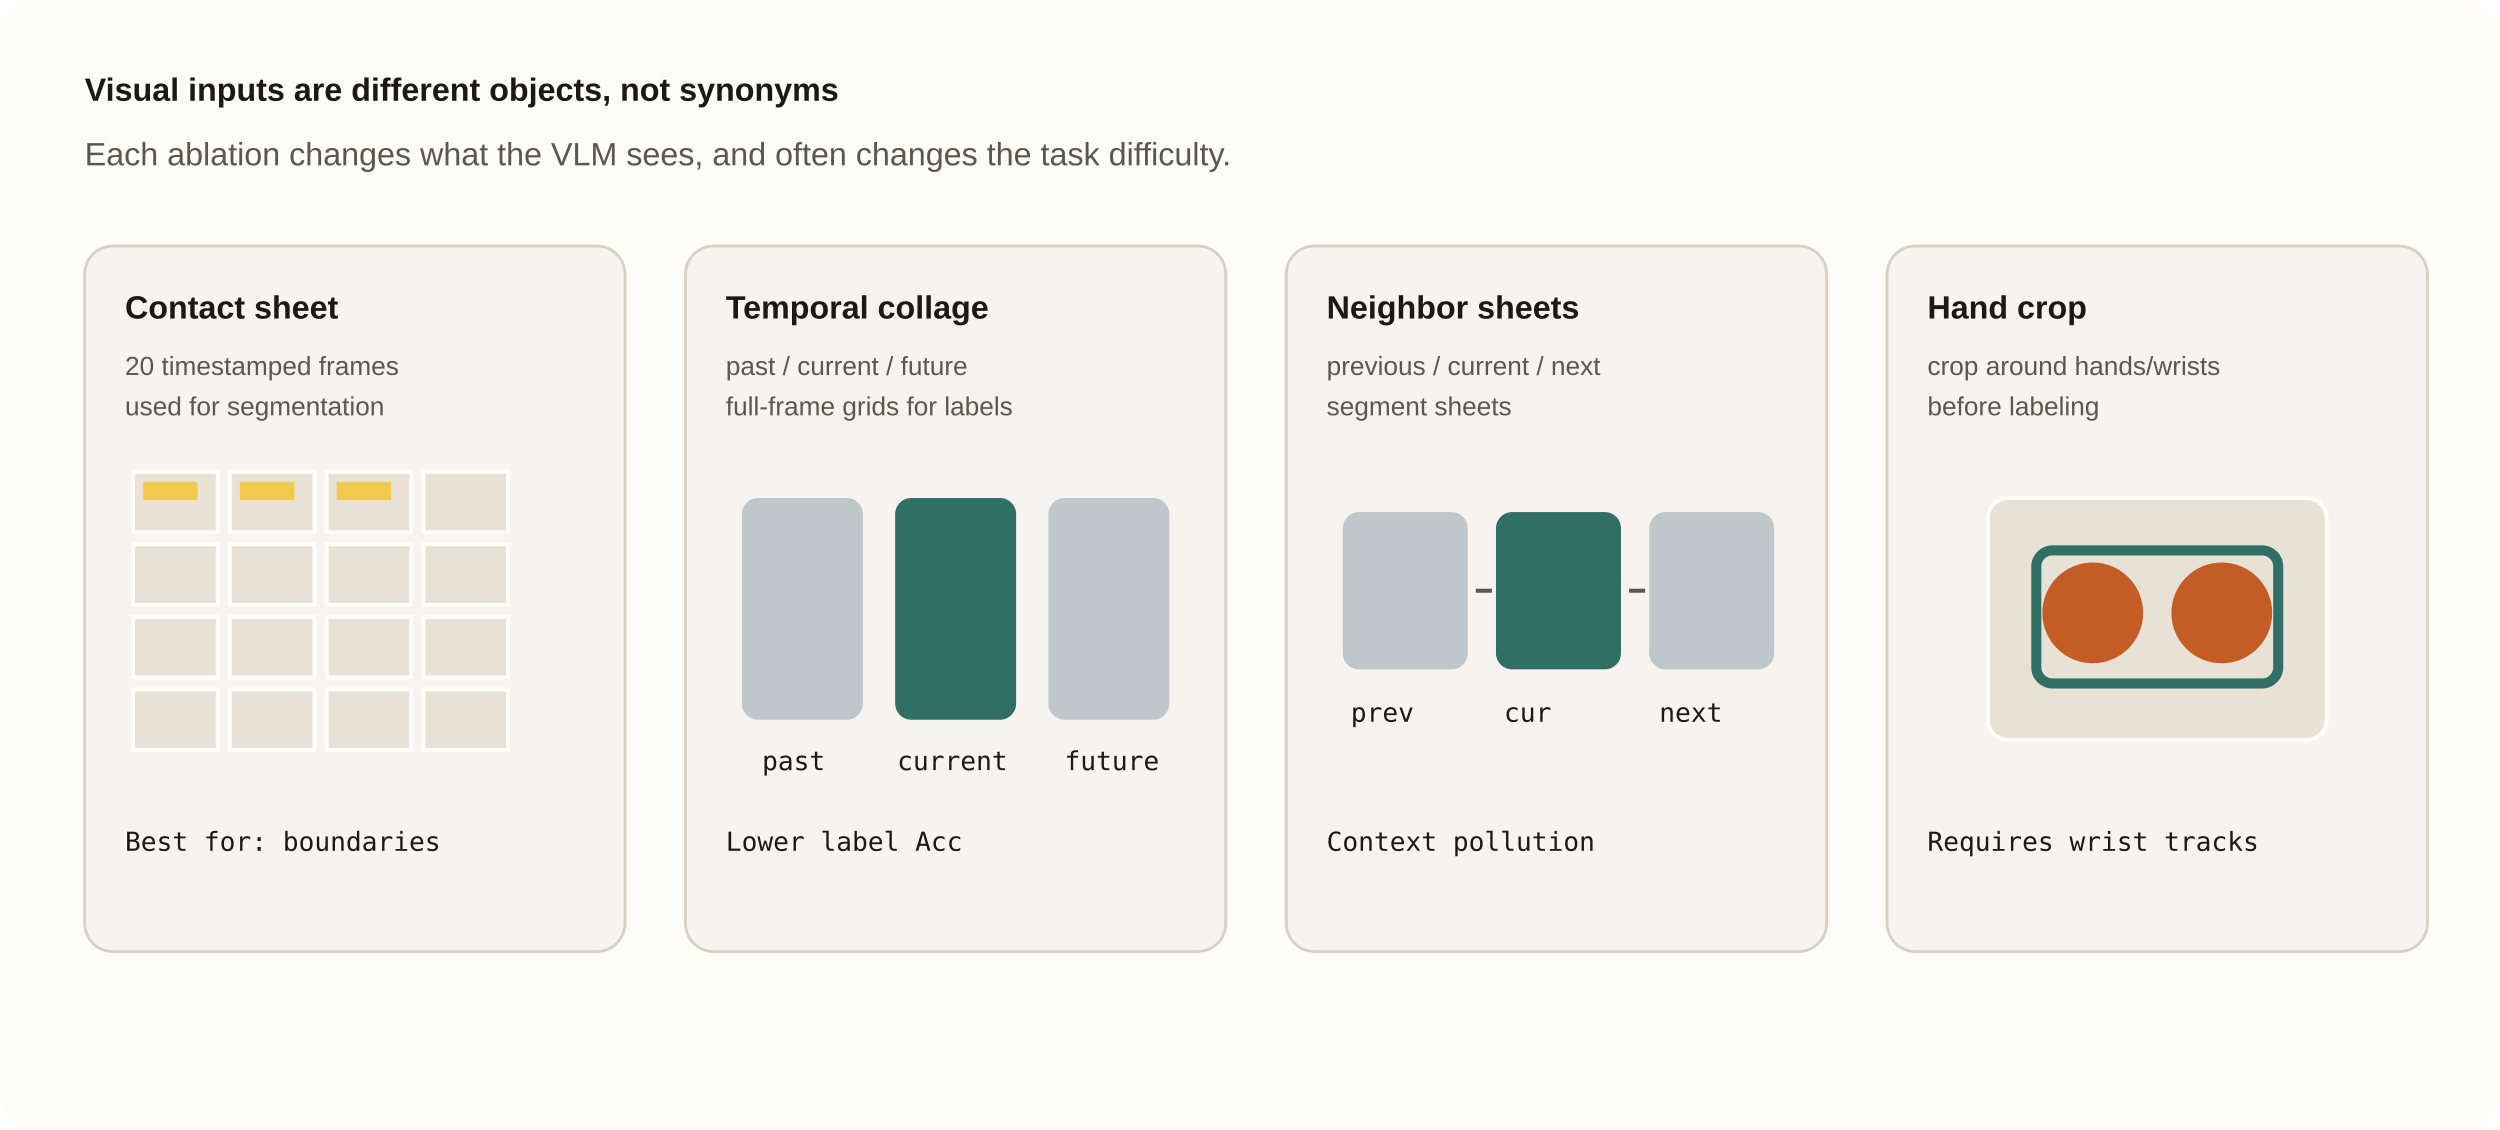
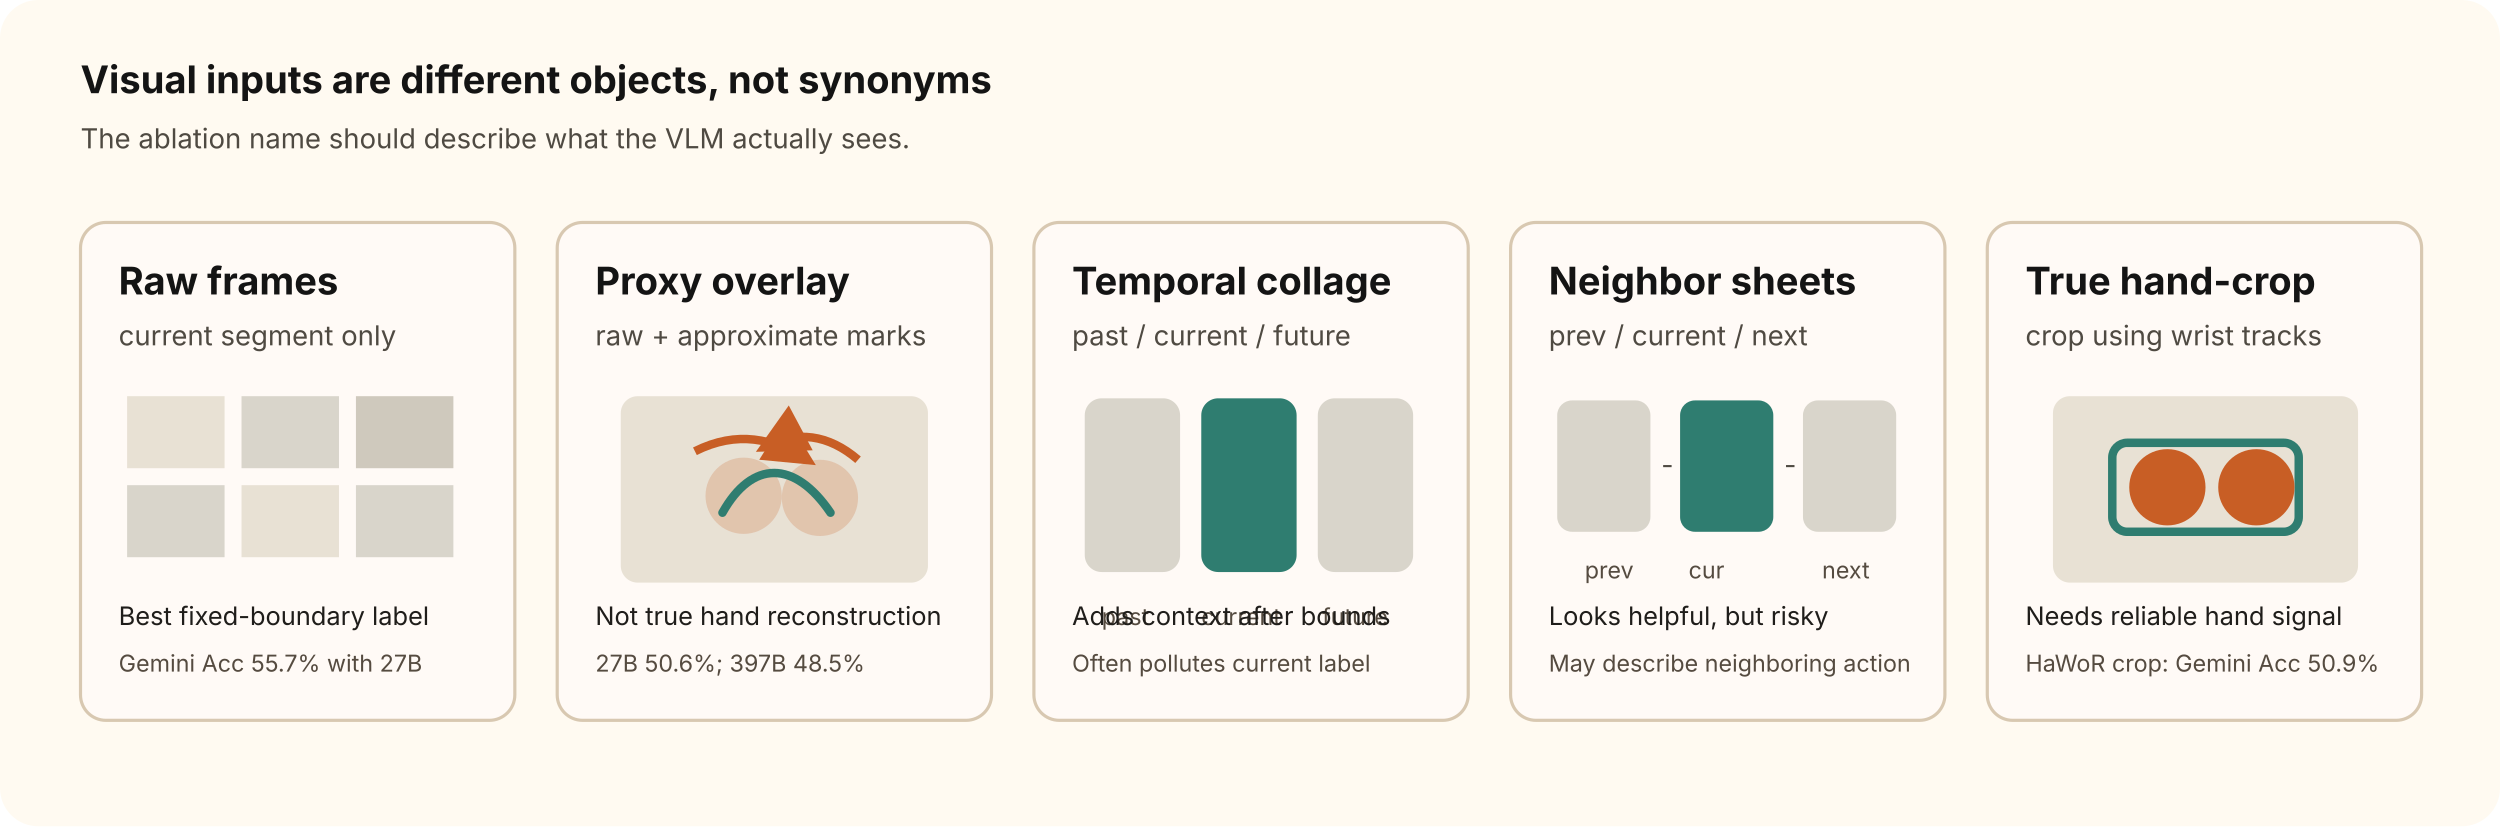
- <svg xmlns="http://www.w3.org/2000/svg" viewBox="0 0 1240 560" role="img" aria-labelledby="title desc">
+ <svg xmlns="http://www.w3.org/2000/svg" width="1180" height="390" viewBox="0 0 1180 390" role="img" aria-label="Visual inputs compared: raw frames, proxy overlay, temporal collage, neighbor sheets, and true hand crop">
+   <style>
+     .bg{fill:#fffaf1}.card{fill:#fffaf6;stroke:#d8c8b1;stroke-width:1.5}.title{font:700 18px Inter,Arial,sans-serif;fill:#141414}.sub{font:13px Inter,Arial,sans-serif;fill:#4f4a42}.tiny{font:11px Inter,Arial,sans-serif;fill:#554b40}.label{font:12px Inter,Arial,sans-serif;fill:#1f1d1a}.good{fill:#2f7d70}.gold{fill:#f2c84b}.pred{fill:#2f7d70}.muted{fill:#d9d5cb}.warn{fill:#c85e25}.ink{stroke:#2f7d70;stroke-width:4;fill:none;stroke-linecap:round}.arrow{stroke:#c85e25;stroke-width:4;fill:none;marker-end:url(#arrow)}
+   </style>
  <defs>
-     <style>
-       .bg{fill:#fffdf8}.ink{fill:#1c1914}.muted{fill:#5c564c}.card{fill:#f7f4ef;stroke:#d9d0c2;stroke-width:1.4}
-       .tile{fill:#e8e2d6;stroke:#fffdf8;stroke-width:2}.stamp{fill:#f0c94d}.hand{fill:#c45c26}.focus{fill:#2f6f66}.bad{fill:#bfc7ca}
-       .txt{font:16px "IBM Plex Sans",Arial,sans-serif}.mono{font:13px "IBM Plex Mono",monospace}.small{font-size:13px}.label{font-weight:700}
-     </style>
+     <marker id="arrow" viewBox="0 0 10 10" refX="8" refY="5" markerWidth="6" markerHeight="6" orient="auto-start-reverse">
+       <path d="M0 0 L10 5 L0 10z" fill="#c85e25" />
+     </marker>
  </defs>
-   <rect width="1240" height="560" rx="18" class="bg" />
-   <text x="42" y="50" class="txt label ink">Visual inputs are different objects, not synonyms</text>
-   <text x="42" y="82" class="txt muted">Each ablation changes what the VLM sees, and often changes the task difficulty.</text>
-   <g transform="translate(42,122)">
-     <rect width="268" height="350" rx="14" class="card" />
-     <text x="20" y="36" class="txt label ink">Contact sheet</text>
-     <text x="20" y="64" class="txt small muted">20 timestamped frames</text>
-     <text x="20" y="84" class="txt small muted">used for segmentation</text>
-     <g transform="translate(24,112)">
-       <rect x="0" y="0" width="42" height="30" class="tile" />
-       <rect x="48" y="0" width="42" height="30" class="tile" />
-       <rect x="96" y="0" width="42" height="30" class="tile" />
-       <rect x="144" y="0" width="42" height="30" class="tile" />
-       <rect x="0" y="36" width="42" height="30" class="tile" />
-       <rect x="48" y="36" width="42" height="30" class="tile" />
-       <rect x="96" y="36" width="42" height="30" class="tile" />
-       <rect x="144" y="36" width="42" height="30" class="tile" />
-       <rect x="0" y="72" width="42" height="30" class="tile" />
-       <rect x="48" y="72" width="42" height="30" class="tile" />
-       <rect x="96" y="72" width="42" height="30" class="tile" />
-       <rect x="144" y="72" width="42" height="30" class="tile" />
-       <rect x="0" y="108" width="42" height="30" class="tile" />
-       <rect x="48" y="108" width="42" height="30" class="tile" />
-       <rect x="96" y="108" width="42" height="30" class="tile" />
-       <rect x="144" y="108" width="42" height="30" class="tile" />
-       <rect x="5" y="5" width="27" height="9" class="stamp" />
-       <rect x="53" y="5" width="27" height="9" class="stamp" />
-       <rect x="101" y="5" width="27" height="9" class="stamp" />
+   <rect class="bg" width="1180" height="390" rx="18" />
+   <text x="38" y="44" class="title">Visual inputs are different objects, not synonyms</text>
+   <text x="38" y="70" class="sub">The ablation name should describe what the VLM actually sees.</text>
+   <g transform="translate(38,105)">
+     <rect class="card" width="205" height="235" rx="12" />
+     <text x="18" y="34" class="title">Raw frames</text>
+     <text x="18" y="58" class="sub">current segment only</text>
+     <g transform="translate(22,82)">
+       <rect x="0" y="0" width="46" height="34" fill="#e8e1d4" />
+       <rect x="54" y="0" width="46" height="34" fill="#d9d5cb" />
+       <rect x="108" y="0" width="46" height="34" fill="#cfc9bd" />
+       <rect x="0" y="42" width="46" height="34" fill="#d9d5cb" />
+       <rect x="54" y="42" width="46" height="34" fill="#e8e1d4" />
+       <rect x="108" y="42" width="46" height="34" fill="#d9d5cb" />
    </g>
-     <text x="20" y="300" class="mono ink">Best for: boundaries</text>
+     <text x="18" y="190" class="label">Best fixed-boundary label</text>
+     <text x="18" y="212" class="tiny">Gemini Acc 55.7% with 27B</text>
  </g>
-   <g transform="translate(340,122)">
-     <rect width="268" height="350" rx="14" class="card" />
-     <text x="20" y="36" class="txt label ink">Temporal collage</text>
-     <text x="20" y="64" class="txt small muted">past / current / future</text>
-     <text x="20" y="84" class="txt small muted">full-frame grids for labels</text>
-     <rect x="28" y="125" width="60" height="110" rx="8" class="bad" />
-     <text x="38" y="260" class="mono ink">past</text>
-     <rect x="104" y="125" width="60" height="110" rx="8" class="focus" />
-     <text x="105" y="260" class="mono ink">current</text>
-     <rect x="180" y="125" width="60" height="110" rx="8" class="bad" />
-     <text x="188" y="260" class="mono ink">future</text>
-     <text x="20" y="300" class="mono ink">Lower label Acc</text>
+   <g transform="translate(263,105)">
+     <rect class="card" width="205" height="235" rx="12" />
+     <text x="18" y="34" class="title">Proxy overlay</text>
+     <text x="18" y="58" class="sub">raw + approximate marks</text>
+     <g transform="translate(30,82)">
+       <rect x="0" y="0" width="145" height="88" rx="8" fill="#e8e1d4" />
+       <circle cx="58" cy="47" r="18" fill="#c85e25" opacity=".22" />
+       <circle cx="94" cy="48" r="18" fill="#c85e25" opacity=".22" />
+       <path class="ink" d="M48 55 C62 30, 82 30, 99 55" />
+       <path class="arrow" d="M35 26 C55 16, 72 20, 88 30" />
+       <path class="arrow" d="M112 30 C98 18, 83 16, 68 24" />
+     </g>
+     <text x="18" y="190" class="label">Not true hand reconstruction</text>
+     <text x="18" y="212" class="tiny">27B 50.6%; 397B 48.5%</text>
  </g>
-   <g transform="translate(638,122)">
-     <rect width="268" height="350" rx="14" class="card" />
-     <text x="20" y="36" class="txt label ink">Neighbor sheets</text>
-     <text x="20" y="64" class="txt small muted">previous / current / next</text>
-     <text x="20" y="84" class="txt small muted">segment sheets</text>
-     <rect x="28" y="132" width="62" height="78" rx="8" class="bad" />
-     <rect x="104" y="132" width="62" height="78" rx="8" class="focus" />
-     <rect x="180" y="132" width="62" height="78" rx="8" class="bad" />
-     <path d="M94 171h8M170 171h8" stroke="#5c564c" stroke-width="2" />
-     <text x="32" y="236" class="mono ink">prev</text>
-     <text x="108" y="236" class="mono ink">cur</text>
-     <text x="185" y="236" class="mono ink">next</text>
-     <text x="20" y="300" class="mono ink">Context pollution</text>
+   <g transform="translate(488,105)">
+     <rect class="card" width="205" height="235" rx="12" />
+     <text x="18" y="34" class="title">Temporal collage</text>
+     <text x="18" y="58" class="sub">past / current / future</text>
+     <g transform="translate(24,83)">
+       <rect x="0" y="0" width="45" height="82" rx="8" class="muted" />
+       <rect x="55" y="0" width="45" height="82" rx="8" class="pred" />
+       <rect x="110" y="0" width="45" height="82" rx="8" class="muted" />
+       <text x="8" y="107" class="tiny">past</text>
+       <text x="55" y="107" class="tiny">current</text>
+       <text x="112" y="107" class="tiny">future</text>
+     </g>
+     <text x="18" y="190" class="label">Adds context after bounds</text>
+     <text x="18" y="212" class="tiny">Often pollutes current label</text>
  </g>
-   <g transform="translate(936,122)">
-     <rect width="268" height="350" rx="14" class="card" />
-     <text x="20" y="36" class="txt label ink">Hand crop</text>
-     <text x="20" y="64" class="txt small muted">crop around hands/wrists</text>
-     <text x="20" y="84" class="txt small muted">before labeling</text>
-     <rect x="50" y="125" width="168" height="120" rx="10" class="tile" />
-     <circle cx="102" cy="182" r="25" class="hand" />
-     <circle cx="166" cy="182" r="25" class="hand" />
-     <rect x="74" y="151" width="120" height="66" rx="8" fill="none" stroke="#2f6f66" stroke-width="5" />
-     <text x="20" y="300" class="mono ink">Requires wrist tracks</text>
+   <g transform="translate(713,105)">
+     <rect class="card" width="205" height="235" rx="12" />
+     <text x="18" y="34" class="title">Neighbor sheets</text>
+     <text x="18" y="58" class="sub">prev / current / next</text>
+     <g transform="translate(22,84)">
+       <rect x="0" y="0" width="44" height="62" rx="7" class="muted" />
+       <text x="13" y="84" class="tiny">prev</text>
+       <rect x="58" y="0" width="44" height="62" rx="7" class="pred" />
+       <text x="62" y="84" class="tiny">cur</text>
+       <rect x="116" y="0" width="44" height="62" rx="7" class="muted" />
+       <text x="125" y="84" class="tiny">next</text>
+       <line x1="50" y1="31" x2="54" y2="31" stroke="#4f4a42" />
+       <line x1="108" y1="31" x2="112" y2="31" stroke="#4f4a42" />
+     </g>
+     <text x="18" y="190" class="label">Looks helpful, but risky</text>
+     <text x="18" y="212" class="tiny">May describe neighboring action</text>
+   </g>
+   <g transform="translate(938,105)">
+     <rect class="card" width="205" height="235" rx="12" />
+     <text x="18" y="34" class="title">True hand-crop</text>
+     <text x="18" y="58" class="sub">crop using wrist tracks</text>
+     <g transform="translate(31,82)">
+       <rect x="0" y="0" width="144" height="88" rx="8" fill="#e8e1d4" />
+       <rect x="28" y="22" width="88" height="42" rx="7" fill="none" stroke="#2f7d70" stroke-width="4" />
+       <circle cx="54" cy="43" r="18" fill="#c85e25" />
+       <circle cx="96" cy="43" r="18" fill="#c85e25" />
+     </g>
+     <text x="18" y="190" class="label">Needs reliable hand signal</text>
+     <text x="18" y="212" class="tiny">HaWoR crop: Gemini Acc 50.9%</text>
  </g>
</svg>
